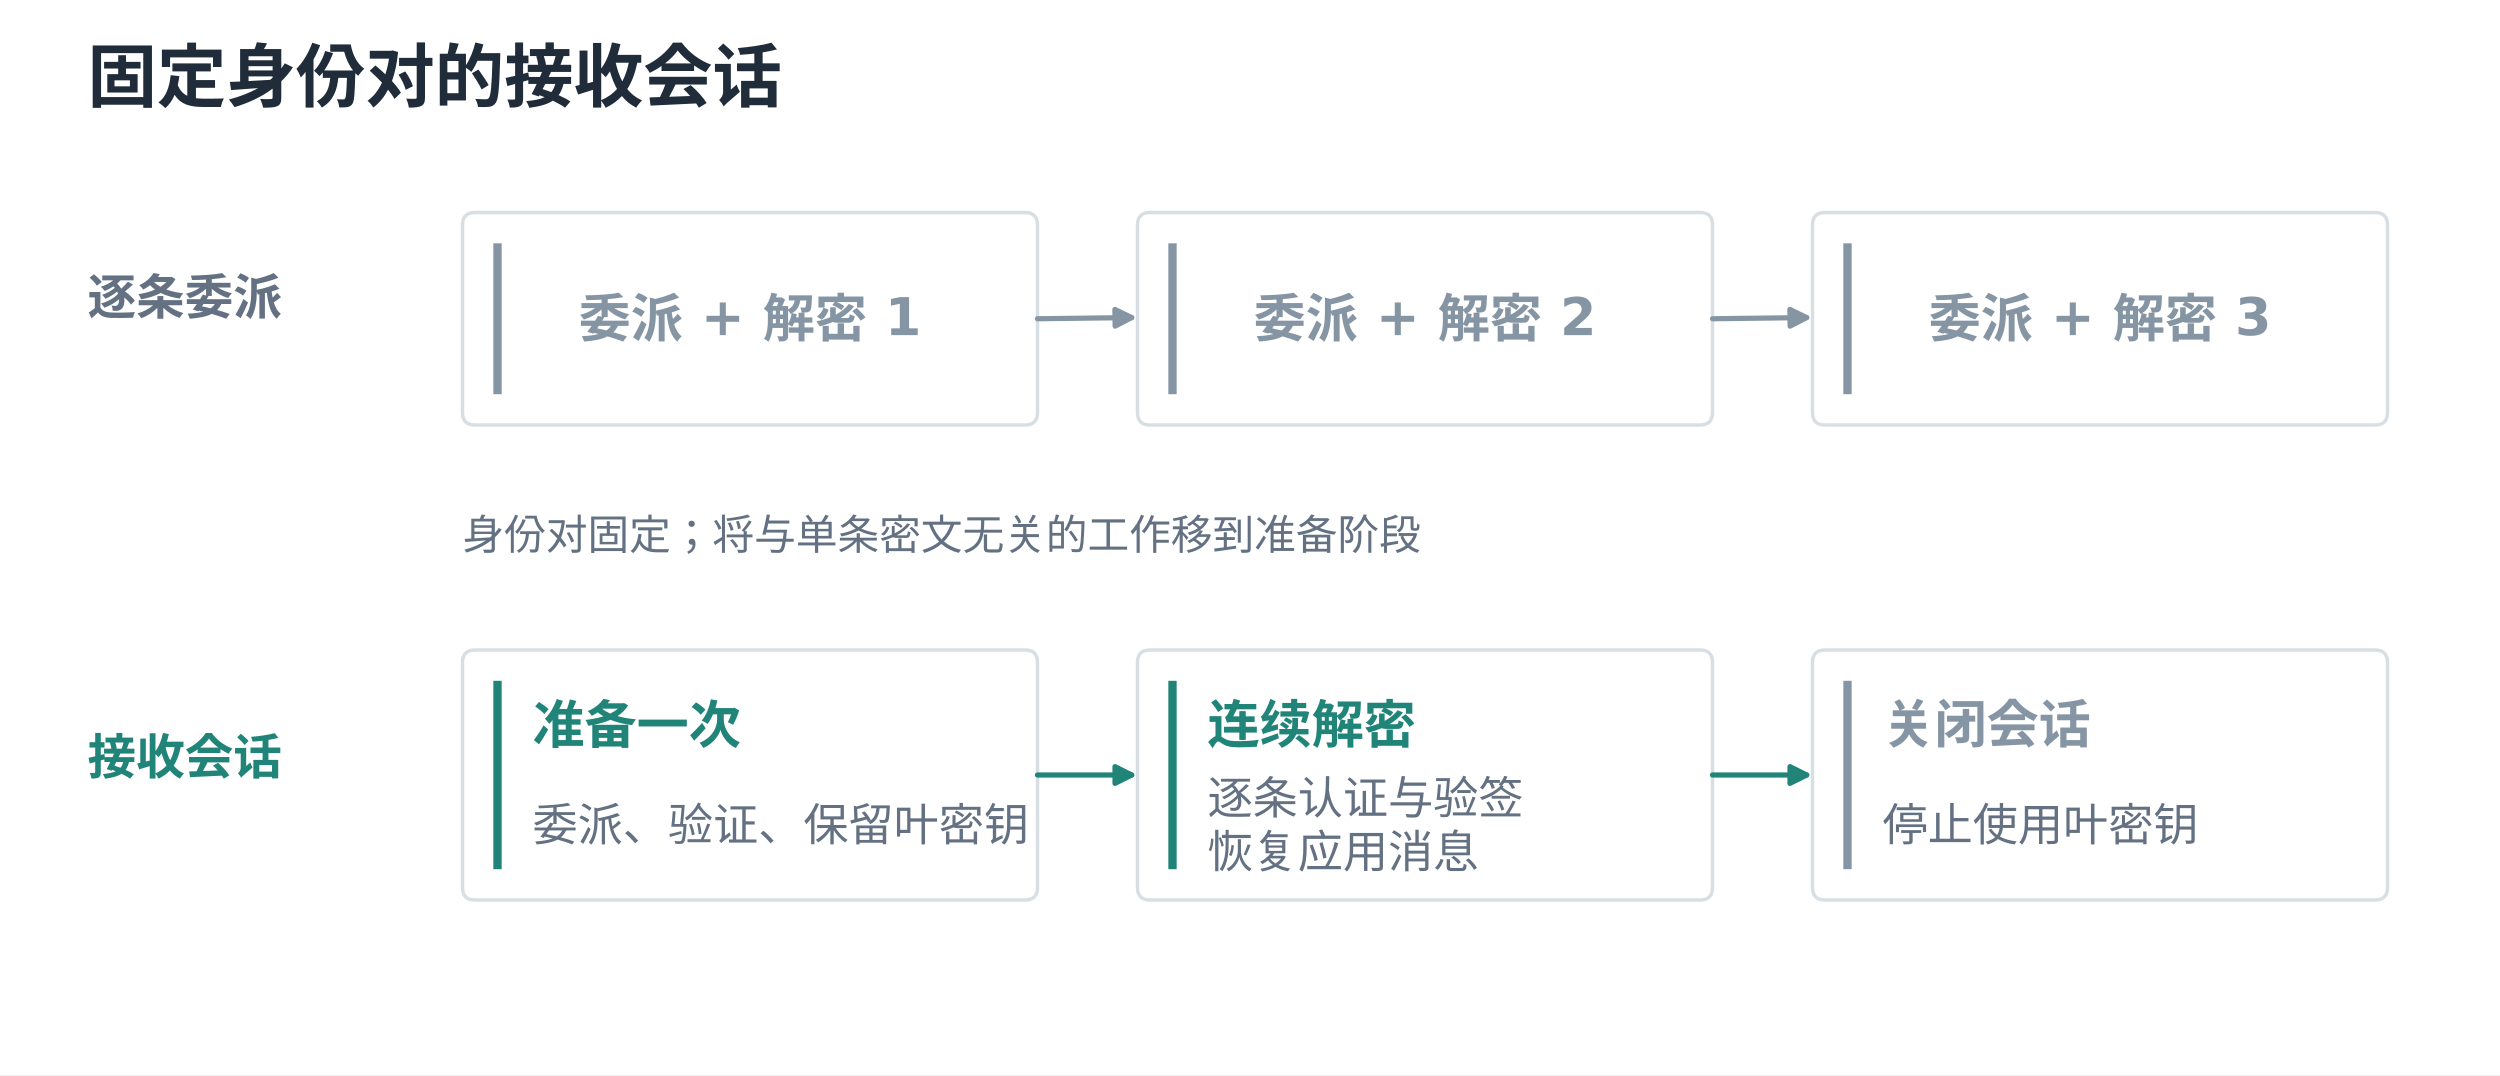
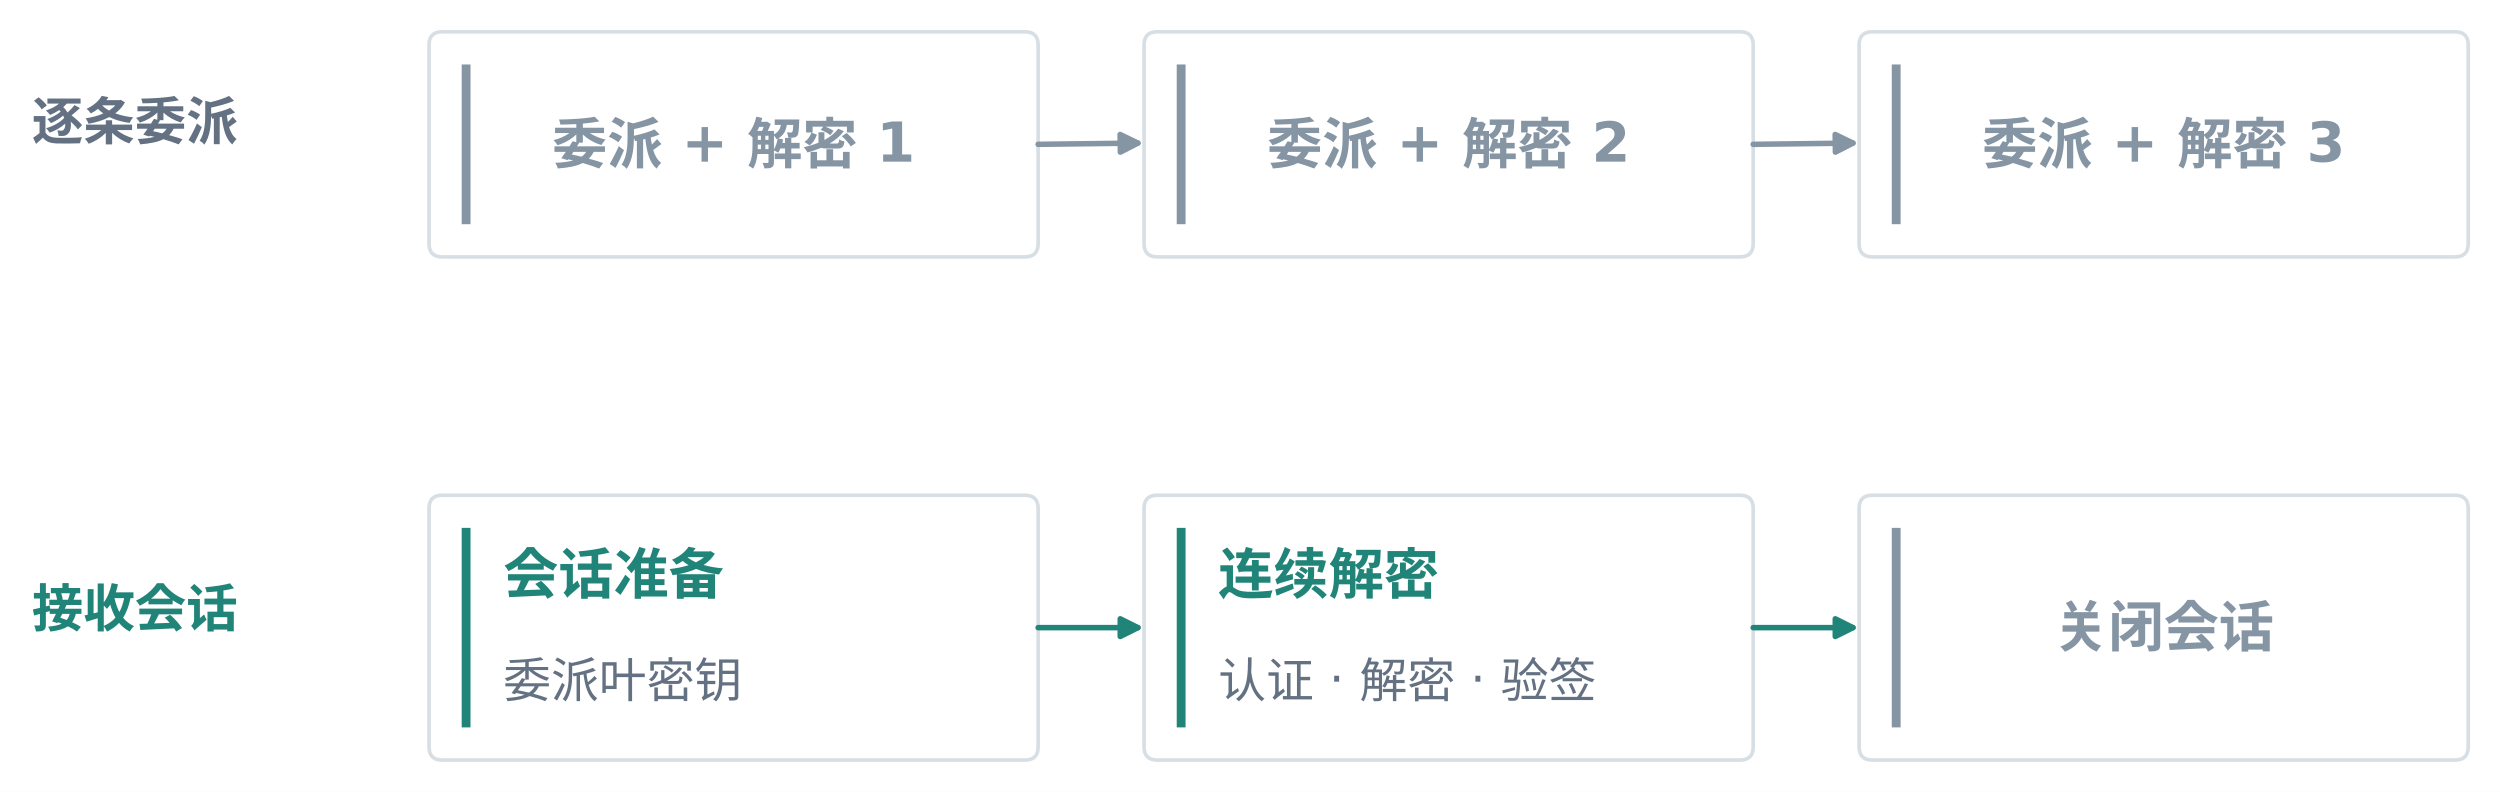
- <svg xmlns="http://www.w3.org/2000/svg" width="720pt" height="309.6pt" viewBox="0 0 720 309.6" version="1.1">
+ <svg xmlns="http://www.w3.org/2000/svg" width="679.68pt" height="215.28pt" viewBox="0 0 679.68 215.28" version="1.1">
  <defs>
    <style type="text/css">*{stroke-linejoin: round; stroke-linecap: butt}</style>
  </defs>
  <g id="figure_1">
    <g id="patch_1">
-       <path d="M 0 309.6 L 720 309.6 L 720 0 L 0 0 z " style="fill: #ffffff" />
+       <path d="M 0 215.28 L 679.68 215.28 L 679.68 0 L 0 0 z " style="fill: #ffffff" />
    </g>
    <g id="axes_1">
      <g id="patch_2">
-         <path d="M 136.8 61.2 L 295.2 61.2 Q 298.8 61.2 298.8 64.8 L 298.8 118.8 Q 298.8 122.4 295.2 122.4 L 136.8 122.4 Q 133.2 122.4 133.2 118.8 L 133.2 64.8 Q 133.2 61.2 136.8 61.2 z " clip-path="url(#p9674003b4a)" style="fill: #ffffff; stroke: #d7dfe5; stroke-linejoin: miter" />
+         <path d="M 120.24 8.64 L 278.64 8.64 Q 282.24 8.64 282.24 12.24 L 282.24 66.24 Q 282.24 69.84 278.64 69.84 L 120.24 69.84 Q 116.64 69.84 116.64 66.24 L 116.64 12.24 Q 116.64 8.64 120.24 8.64 z " clip-path="url(#p7e4a97472a)" style="fill: #ffffff; stroke: #d7dfe5; stroke-linejoin: miter" />
      </g>
      <g id="patch_3">
-         <path d="M 298.8 91.8 Q 313.2 91.62 325.923 91.461 " clip-path="url(#p9674003b4a)" style="fill: none; stroke: #8595a4; stroke-width: 1.5; stroke-linecap: round" />
-         <path d="M 321.093 89.121 L 325.923 91.461 L 321.153 93.921 z " clip-path="url(#p9674003b4a)" style="fill: #8595a4; stroke: #8595a4; stroke-width: 1.5; stroke-linecap: round" />
+         <path d="M 282.24 39.24 Q 296.64 39.06 309.363 38.901 " clip-path="url(#p7e4a97472a)" style="fill: none; stroke: #8595a4; stroke-width: 1.5; stroke-linecap: round" />
+         <path d="M 304.533 36.561 L 309.363 38.901 L 304.593 41.361 z " clip-path="url(#p7e4a97472a)" style="fill: #8595a4; stroke: #8595a4; stroke-width: 1.5; stroke-linecap: round" />
      </g>
      <g id="patch_4">
-         <path d="M 331.2 61.2 L 489.6 61.2 Q 493.2 61.2 493.2 64.8 L 493.2 118.8 Q 493.2 122.4 489.6 122.4 L 331.2 122.4 Q 327.6 122.4 327.6 118.8 L 327.6 64.8 Q 327.6 61.2 331.2 61.2 z " clip-path="url(#p9674003b4a)" style="fill: #ffffff; stroke: #d7dfe5; stroke-linejoin: miter" />
+         <path d="M 314.64 8.64 L 473.04 8.64 Q 476.64 8.64 476.64 12.24 L 476.64 66.24 Q 476.64 69.84 473.04 69.84 L 314.64 69.84 Q 311.04 69.84 311.04 66.24 L 311.04 12.24 Q 311.04 8.64 314.64 8.64 z " clip-path="url(#p7e4a97472a)" style="fill: #ffffff; stroke: #d7dfe5; stroke-linejoin: miter" />
      </g>
      <g id="patch_5">
-         <path d="M 493.2 91.8 Q 507.6 91.62 520.323 91.461 " clip-path="url(#p9674003b4a)" style="fill: none; stroke: #8595a4; stroke-width: 1.5; stroke-linecap: round" />
-         <path d="M 515.493 89.121 L 520.323 91.461 L 515.553 93.921 z " clip-path="url(#p9674003b4a)" style="fill: #8595a4; stroke: #8595a4; stroke-width: 1.5; stroke-linecap: round" />
+         <path d="M 476.64 39.24 Q 491.04 39.06 503.763 38.901 " clip-path="url(#p7e4a97472a)" style="fill: none; stroke: #8595a4; stroke-width: 1.5; stroke-linecap: round" />
+         <path d="M 498.933 36.561 L 503.763 38.901 L 498.993 41.361 z " clip-path="url(#p7e4a97472a)" style="fill: #8595a4; stroke: #8595a4; stroke-width: 1.5; stroke-linecap: round" />
      </g>
      <g id="patch_6">
-         <path d="M 525.6 61.2 L 684 61.2 Q 687.6 61.2 687.6 64.8 L 687.6 118.8 Q 687.6 122.4 684 122.4 L 525.6 122.4 Q 522 122.4 522 118.8 L 522 64.8 Q 522 61.2 525.6 61.2 z " clip-path="url(#p9674003b4a)" style="fill: #ffffff; stroke: #d7dfe5; stroke-linejoin: miter" />
+         <path d="M 509.04 8.64 L 667.44 8.64 Q 671.04 8.64 671.04 12.24 L 671.04 66.24 Q 671.04 69.84 667.44 69.84 L 509.04 69.84 Q 505.44 69.84 505.44 66.24 L 505.44 12.24 Q 505.44 8.64 509.04 8.64 z " clip-path="url(#p7e4a97472a)" style="fill: #ffffff; stroke: #d7dfe5; stroke-linejoin: miter" />
      </g>
      <g id="patch_7">
-         <path d="M 136.8 187.2 L 295.2 187.2 Q 298.8 187.2 298.8 190.8 L 298.8 255.6 Q 298.8 259.2 295.2 259.2 L 136.8 259.2 Q 133.2 259.2 133.2 255.6 L 133.2 190.8 Q 133.2 187.2 136.8 187.2 z " clip-path="url(#p9674003b4a)" style="fill: #ffffff; stroke: #d7dfe5; stroke-linejoin: miter" />
+         <path d="M 120.24 134.64 L 278.64 134.64 Q 282.24 134.64 282.24 138.24 L 282.24 203.04 Q 282.24 206.64 278.64 206.64 L 120.24 206.64 Q 116.64 206.64 116.64 203.04 L 116.64 138.24 Q 116.64 134.64 120.24 134.64 z " clip-path="url(#p7e4a97472a)" style="fill: #ffffff; stroke: #d7dfe5; stroke-linejoin: miter" />
      </g>
      <g id="patch_8">
-         <path d="M 331.2 187.2 L 489.6 187.2 Q 493.2 187.2 493.2 190.8 L 493.2 255.6 Q 493.2 259.2 489.6 259.2 L 331.2 259.2 Q 327.6 259.2 327.6 255.6 L 327.6 190.8 Q 327.6 187.2 331.2 187.2 z " clip-path="url(#p9674003b4a)" style="fill: #ffffff; stroke: #d7dfe5; stroke-linejoin: miter" />
+         <path d="M 314.64 134.64 L 473.04 134.64 Q 476.64 134.64 476.64 138.24 L 476.64 203.04 Q 476.64 206.64 473.04 206.64 L 314.64 206.64 Q 311.04 206.64 311.04 203.04 L 311.04 138.24 Q 311.04 134.64 314.64 134.64 z " clip-path="url(#p7e4a97472a)" style="fill: #ffffff; stroke: #d7dfe5; stroke-linejoin: miter" />
      </g>
      <g id="patch_9">
-         <path d="M 525.6 187.2 L 684 187.2 Q 687.6 187.2 687.6 190.8 L 687.6 255.6 Q 687.6 259.2 684 259.2 L 525.6 259.2 Q 522 259.2 522 255.6 L 522 190.8 Q 522 187.2 525.6 187.2 z " clip-path="url(#p9674003b4a)" style="fill: #ffffff; stroke: #d7dfe5; stroke-linejoin: miter" />
+         <path d="M 509.04 134.64 L 667.44 134.64 Q 671.04 134.64 671.04 138.24 L 671.04 203.04 Q 671.04 206.64 667.44 206.64 L 509.04 206.64 Q 505.44 206.64 505.44 203.04 L 505.44 138.24 Q 505.44 134.64 509.04 134.64 z " clip-path="url(#p7e4a97472a)" style="fill: #ffffff; stroke: #d7dfe5; stroke-linejoin: miter" />
      </g>
      <g id="patch_10">
-         <path d="M 298.8 223.2 Q 313.2 223.2 325.923 223.2 " clip-path="url(#p9674003b4a)" style="fill: none; stroke: #218478; stroke-width: 1.5; stroke-linecap: round" />
-         <path d="M 321.123 220.8 L 325.923 223.2 L 321.123 225.6 z " clip-path="url(#p9674003b4a)" style="fill: #218478; stroke: #218478; stroke-width: 1.5; stroke-linecap: round" />
+         <path d="M 282.24 170.64 Q 296.64 170.64 309.363 170.64 " clip-path="url(#p7e4a97472a)" style="fill: none; stroke: #218478; stroke-width: 1.5; stroke-linecap: round" />
+         <path d="M 304.563 168.24 L 309.363 170.64 L 304.563 173.04 z " clip-path="url(#p7e4a97472a)" style="fill: #218478; stroke: #218478; stroke-width: 1.5; stroke-linecap: round" />
      </g>
      <g id="patch_11">
-         <path d="M 493.2 223.2 Q 507.6 223.2 520.323 223.2 " clip-path="url(#p9674003b4a)" style="fill: none; stroke: #218478; stroke-width: 1.5; stroke-linecap: round" />
-         <path d="M 515.523 220.8 L 520.323 223.2 L 515.523 225.6 z " clip-path="url(#p9674003b4a)" style="fill: #218478; stroke: #218478; stroke-width: 1.5; stroke-linecap: round" />
+         <path d="M 476.64 170.64 Q 491.04 170.64 503.763 170.64 " clip-path="url(#p7e4a97472a)" style="fill: none; stroke: #218478; stroke-width: 1.5; stroke-linecap: round" />
+         <path d="M 498.963 168.24 L 503.763 170.64 L 498.963 173.04 z " clip-path="url(#p7e4a97472a)" style="fill: #218478; stroke: #218478; stroke-width: 1.5; stroke-linecap: round" />
      </g>
      <g id="line2d_1">
-         <path d="M 143.28 71.28 L 143.28 112.32 " clip-path="url(#p9674003b4a)" style="fill: none; stroke: #8595a4; stroke-width: 2.4; stroke-linecap: square" />
+         <path d="M 126.72 18.72 L 126.72 59.76 " clip-path="url(#p7e4a97472a)" style="fill: none; stroke: #8595a4; stroke-width: 2.4; stroke-linecap: square" />
      </g>
      <g id="line2d_2">
-         <path d="M 337.68 71.28 L 337.68 112.32 " clip-path="url(#p9674003b4a)" style="fill: none; stroke: #8595a4; stroke-width: 2.4; stroke-linecap: square" />
+         <path d="M 321.12 18.72 L 321.12 59.76 " clip-path="url(#p7e4a97472a)" style="fill: none; stroke: #8595a4; stroke-width: 2.4; stroke-linecap: square" />
      </g>
      <g id="line2d_3">
-         <path d="M 532.08 71.28 L 532.08 112.32 " clip-path="url(#p9674003b4a)" style="fill: none; stroke: #8595a4; stroke-width: 2.4; stroke-linecap: square" />
+         <path d="M 515.52 18.72 L 515.52 59.76 " clip-path="url(#p7e4a97472a)" style="fill: none; stroke: #8595a4; stroke-width: 2.4; stroke-linecap: square" />
      </g>
      <g id="line2d_4">
-         <path d="M 143.28 197.28 L 143.28 249.12 " clip-path="url(#p9674003b4a)" style="fill: none; stroke: #218478; stroke-width: 2.4; stroke-linecap: square" />
+         <path d="M 126.72 144.72 L 126.72 196.56 " clip-path="url(#p7e4a97472a)" style="fill: none; stroke: #218478; stroke-width: 2.4; stroke-linecap: square" />
      </g>
      <g id="line2d_5">
-         <path d="M 337.68 197.28 L 337.68 249.12 " clip-path="url(#p9674003b4a)" style="fill: none; stroke: #218478; stroke-width: 2.4; stroke-linecap: square" />
+         <path d="M 321.12 144.72 L 321.12 196.56 " clip-path="url(#p7e4a97472a)" style="fill: none; stroke: #218478; stroke-width: 2.4; stroke-linecap: square" />
      </g>
      <g id="line2d_6">
-         <path d="M 532.08 197.28 L 532.08 249.12 " clip-path="url(#p9674003b4a)" style="fill: none; stroke: #8595a4; stroke-width: 2.4; stroke-linecap: square" />
+         <path d="M 515.52 144.72 L 515.52 196.56 " clip-path="url(#p7e4a97472a)" style="fill: none; stroke: #8595a4; stroke-width: 2.4; stroke-linecap: square" />
      </g>
      <g id="text_1">
-         <text style="font-weight: 700; font-size: 20px; font-family: 'Microsoft YaHei', 'DejaVu Sans'; text-anchor: start; fill: #202c39" x="25.2" y="29.214" transform="rotate(-0 25.2 29.21375)">固定身份对的接收会话</text>
+         <text style="font-weight: 700; font-size: 14px; font-family: 'Microsoft YaHei', 'DejaVu Sans'; text-anchor: start; fill: #637183" x="8.64" y="37.981" transform="rotate(-0 8.64 37.98063)">逐条委派</text>
      </g>
      <g id="text_2">
-         <text style="font-weight: 700; font-size: 14px; font-family: 'Microsoft YaHei', 'DejaVu Sans'; text-anchor: start; fill: #637183" x="25.2" y="90.541" transform="rotate(-0 25.2 90.54063)">逐条委派</text>
+         <text style="font-weight: 700; font-size: 14px; font-family: 'Microsoft YaHei', 'DejaVu Sans'; text-anchor: start; fill: #218478" x="8.64" y="170.426" transform="rotate(-0 8.64 170.4256)">接收会话</text>
      </g>
      <g id="text_3">
-         <text style="font-weight: 700; font-size: 14px; font-family: 'Microsoft YaHei', 'DejaVu Sans'; text-anchor: start; fill: #218478" x="25.2" y="222.986" transform="rotate(-0 25.2 222.9856)">接收会话</text>
+         <text style="font-weight: 700; font-size: 15px; font-family: 'Microsoft YaHei', 'DejaVu Sans'; text-anchor: middle; fill: #8595a4" x="199.44" y="44.469" transform="rotate(-0 199.44 44.46891)">委派 + 解密 1</text>
      </g>
      <g id="text_4">
-         <text style="font-weight: 700; font-size: 15px; font-family: 'Microsoft YaHei', 'DejaVu Sans'; text-anchor: middle; fill: #8595a4" x="216" y="97.029" transform="rotate(-0 216 97.02891)">委派 + 解密 1</text>
+         <text style="font-weight: 700; font-size: 15px; font-family: 'Microsoft YaHei', 'DejaVu Sans'; text-anchor: middle; fill: #8595a4" x="393.84" y="44.469" transform="rotate(-0 393.84 44.46891)">委派 + 解密 2</text>
      </g>
      <g id="text_5">
-         <text style="font-weight: 700; font-size: 15px; font-family: 'Microsoft YaHei', 'DejaVu Sans'; text-anchor: middle; fill: #8595a4" x="410.4" y="97.029" transform="rotate(-0 410.4 97.02891)">委派 + 解密 2</text>
+         <text style="font-weight: 700; font-size: 15px; font-family: 'Microsoft YaHei', 'DejaVu Sans'; text-anchor: middle; fill: #8595a4" x="588.24" y="44.469" transform="rotate(-0 588.24 44.46891)">委派 + 解密 3</text>
      </g>
      <g id="text_6">
-         <text style="font-weight: 700; font-size: 15px; font-family: 'Microsoft YaHei', 'DejaVu Sans'; text-anchor: middle; fill: #8595a4" x="604.8" y="97.029" transform="rotate(-0 604.8 97.02891)">委派 + 解密 3</text>
+         <text style="font-weight: 700; font-size: 15px; font-family: 'Microsoft YaHei', 'DejaVu Sans'; text-anchor: start; fill: #218478" x="136.8" y="161.447" transform="rotate(-0 136.8 161.4466)">会话准备</text>
      </g>
      <g id="text_7">
-         <text style="font-weight: 700; font-size: 15px; font-family: 'Microsoft YaHei', 'DejaVu Sans'; text-anchor: start; fill: #218478" x="153.36" y="214.08" transform="rotate(-0 153.36 214.0805)">准备一次</text>
+         <text style="font-size: 13px; font-family: 'Microsoft YaHei', 'DejaVu Sans'; text-anchor: start; fill: #637183" x="136.8" y="189.585" transform="rotate(-0 136.8 189.5849)">委派叶密钥</text>
      </g>
      <g id="text_8">
-         <text style="font-size: 13px; font-family: 'Microsoft YaHei', 'DejaVu Sans'; text-anchor: start; fill: #637183" x="153.36" y="242.145" transform="rotate(-0 153.36 242.1449)">委派、验证、保留叶密钥</text>
+         <text style="font-weight: 700; font-size: 15px; font-family: 'Microsoft YaHei', 'DejaVu Sans'; text-anchor: start; fill: #218478" x="331.2" y="161.455" transform="rotate(-0 331.2 161.4548)">连续解密</text>
      </g>
      <g id="text_9">
-         <text style="font-weight: 700; font-size: 15px; font-family: 'Microsoft YaHei', 'DejaVu Sans'; text-anchor: start; fill: #218478" x="347.76" y="214.015" transform="rotate(-0 347.76 214.0148)">连续解密</text>
+         <text style="font-size: 13px; font-family: 'Microsoft YaHei', 'DejaVu Sans'; text-anchor: start; fill: #637183" x="331.2" y="189.623" transform="rotate(-0 331.2 189.6225)">认证 · 解密 · 验签</text>
      </g>
      <g id="text_10">
-         <text style="font-size: 13px; font-family: 'Microsoft YaHei', 'DejaVu Sans'; fill: #637183" transform="translate(347.76 234.4262)">逐条认证与验签</text>
-         <text style="font-size: 13px; font-family: 'Microsoft YaHei', 'DejaVu Sans'; fill: #637183" transform="translate(347.76 249.9013)">恢复应用消息</text>
-       </g>
-       <g id="text_11">
-         <text style="font-weight: 700; font-size: 15px; font-family: 'Microsoft YaHei', 'DejaVu Sans'; text-anchor: start; fill: #8595a4" x="542.16" y="213.963" transform="rotate(-0 542.16 213.9633)">关闭会话</text>
-       </g>
-       <g id="text_12">
-         <text style="font-size: 13px; font-family: 'Microsoft YaHei', 'DejaVu Sans'; text-anchor: start; fill: #637183" x="542.16" y="242.139" transform="rotate(-0 542.16 242.1388)">停止使用叶密钥</text>
-       </g>
-       <g id="text_13">
-         <text style="font-size: 12px; font-family: 'Microsoft YaHei', 'DejaVu Sans'; text-anchor: start; fill: #637183" x="133.2" y="158.281" transform="rotate(-0 133.2 158.2809)">身份对固定；将与单条密文无关的工作移到准备阶段</text>
+         <text style="font-weight: 700; font-size: 15px; font-family: 'Microsoft YaHei', 'DejaVu Sans'; text-anchor: middle; fill: #8595a4" x="588.24" y="175.803" transform="rotate(-0 588.24 175.8033)">关闭会话</text>
      </g>
    </g>
  </g>
  <defs>
-     <clipPath id="p9674003b4a">
-       <rect x="0" y="0" width="720" height="309.6" />
+     <clipPath id="p7e4a97472a">
+       <rect x="-16.56" y="-52.56" width="720" height="309.6" />
    </clipPath>
  </defs>
</svg>
